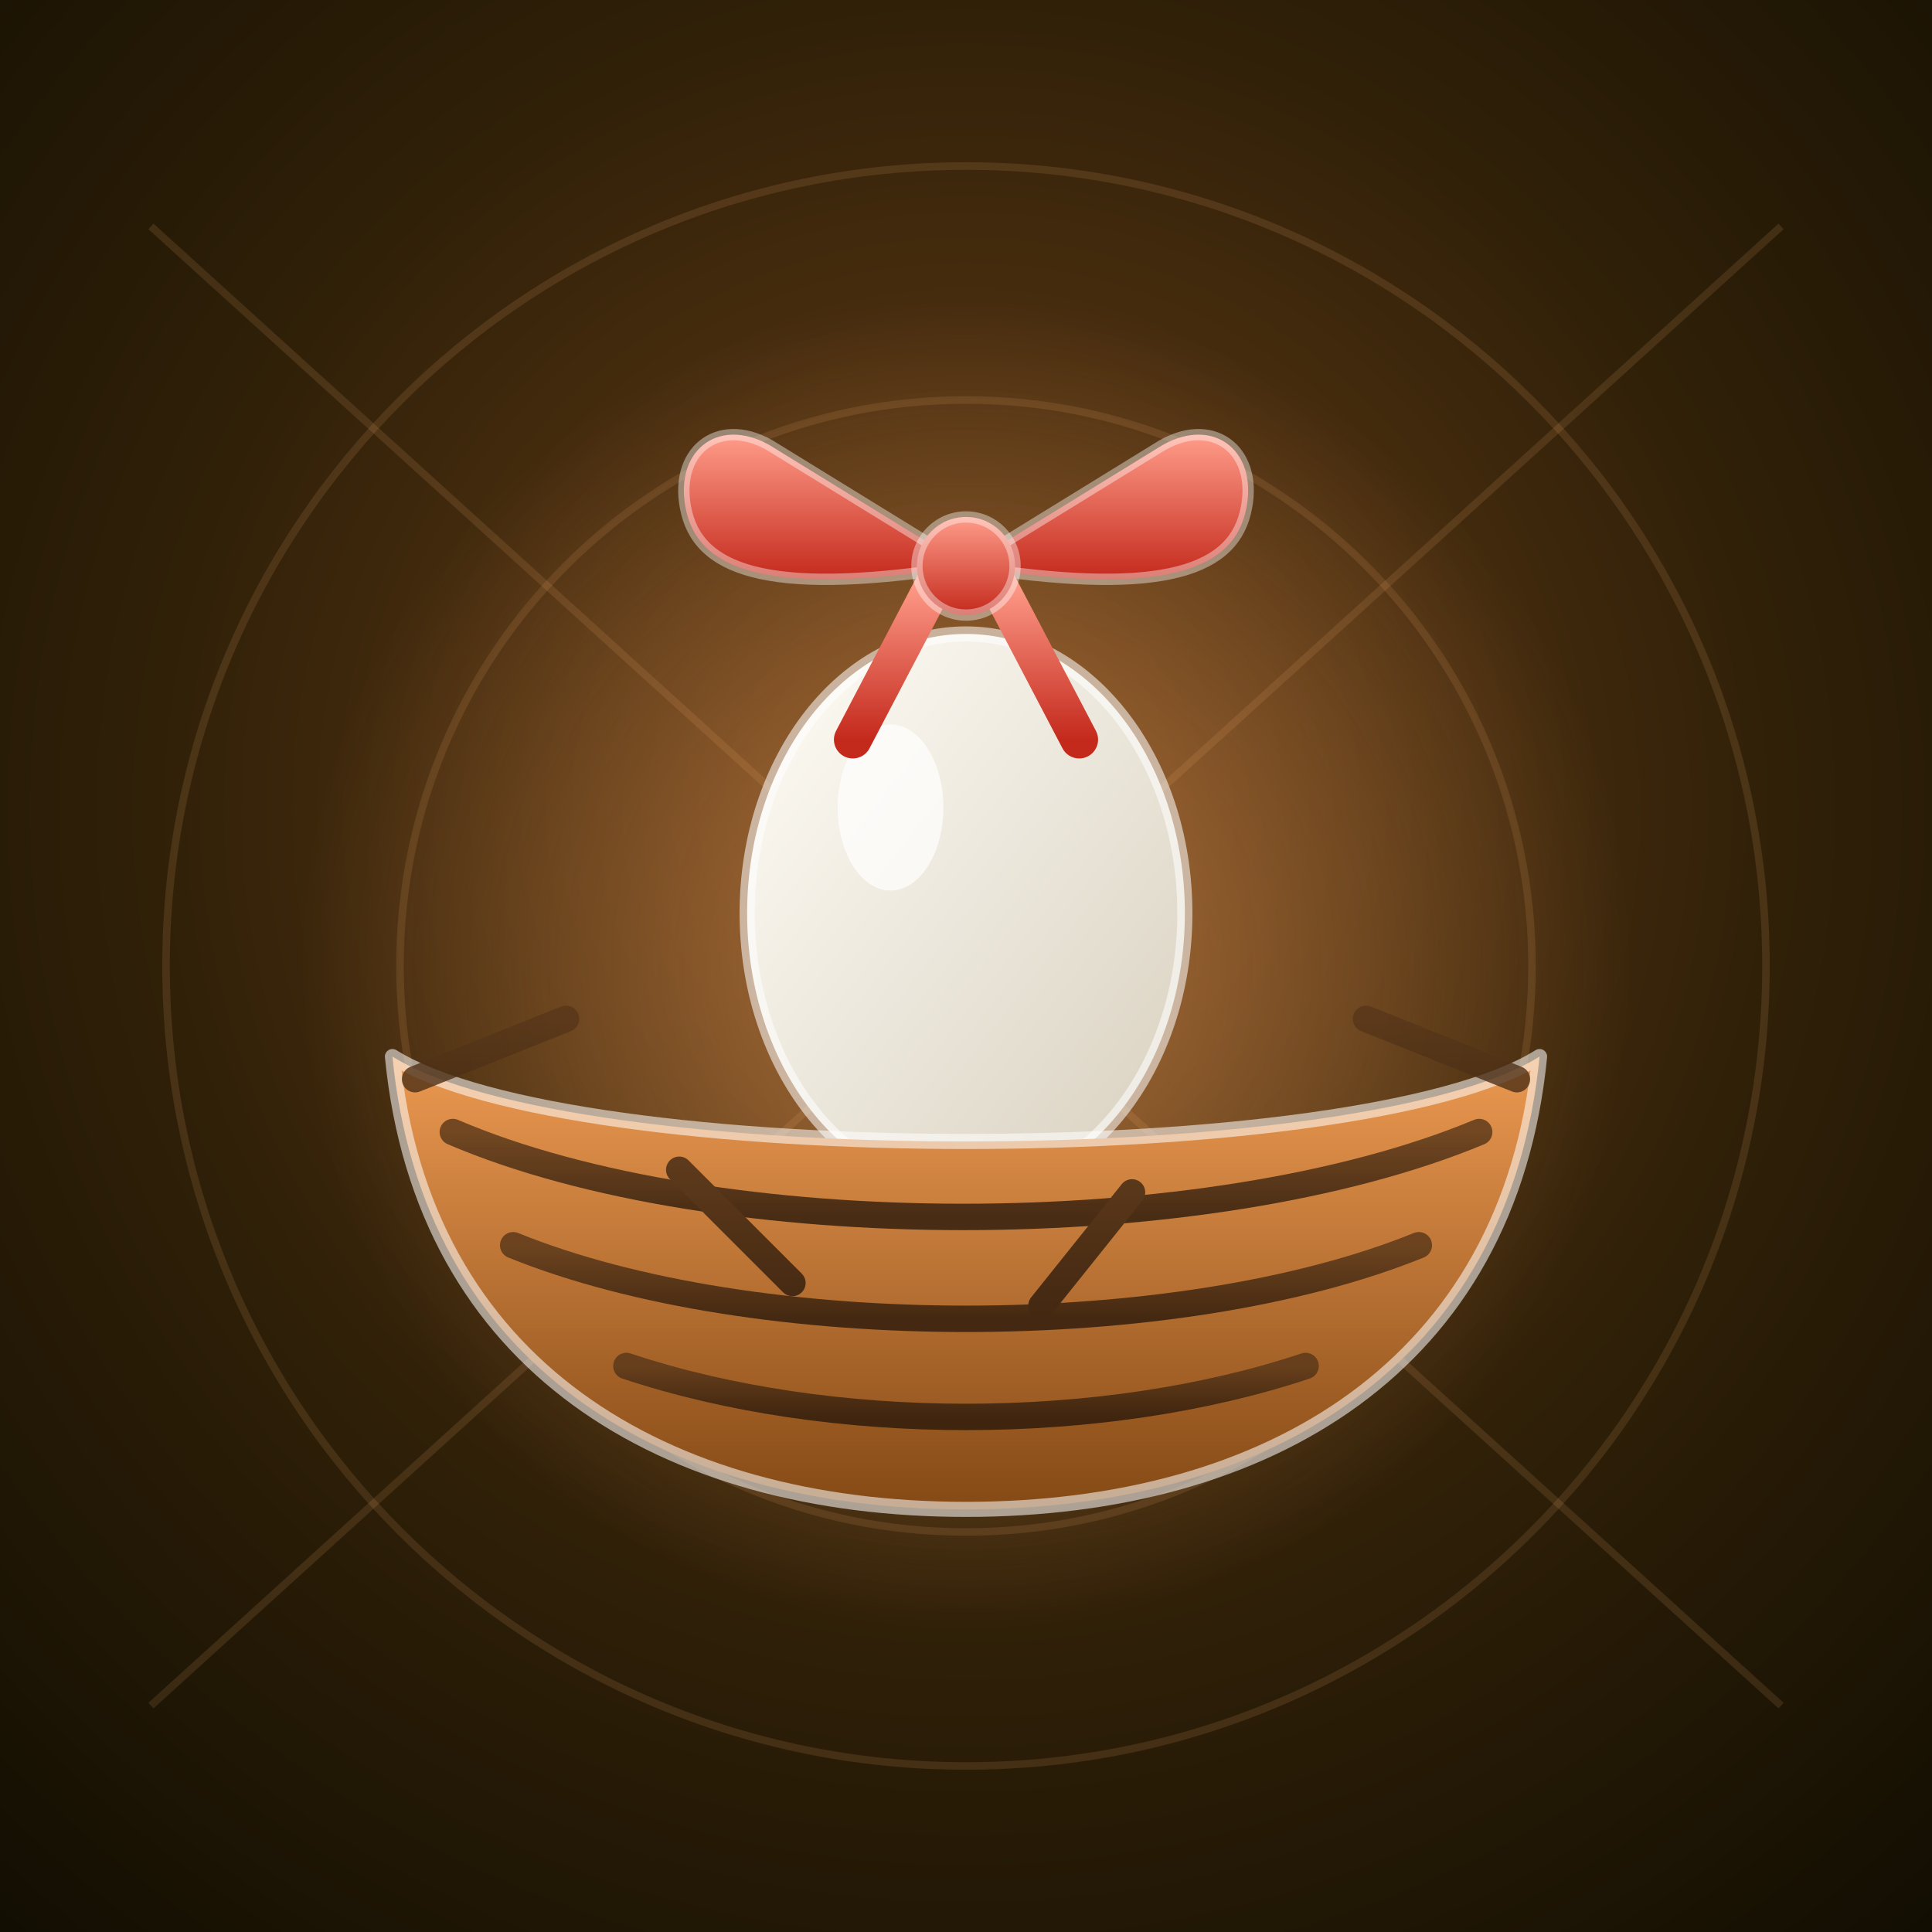
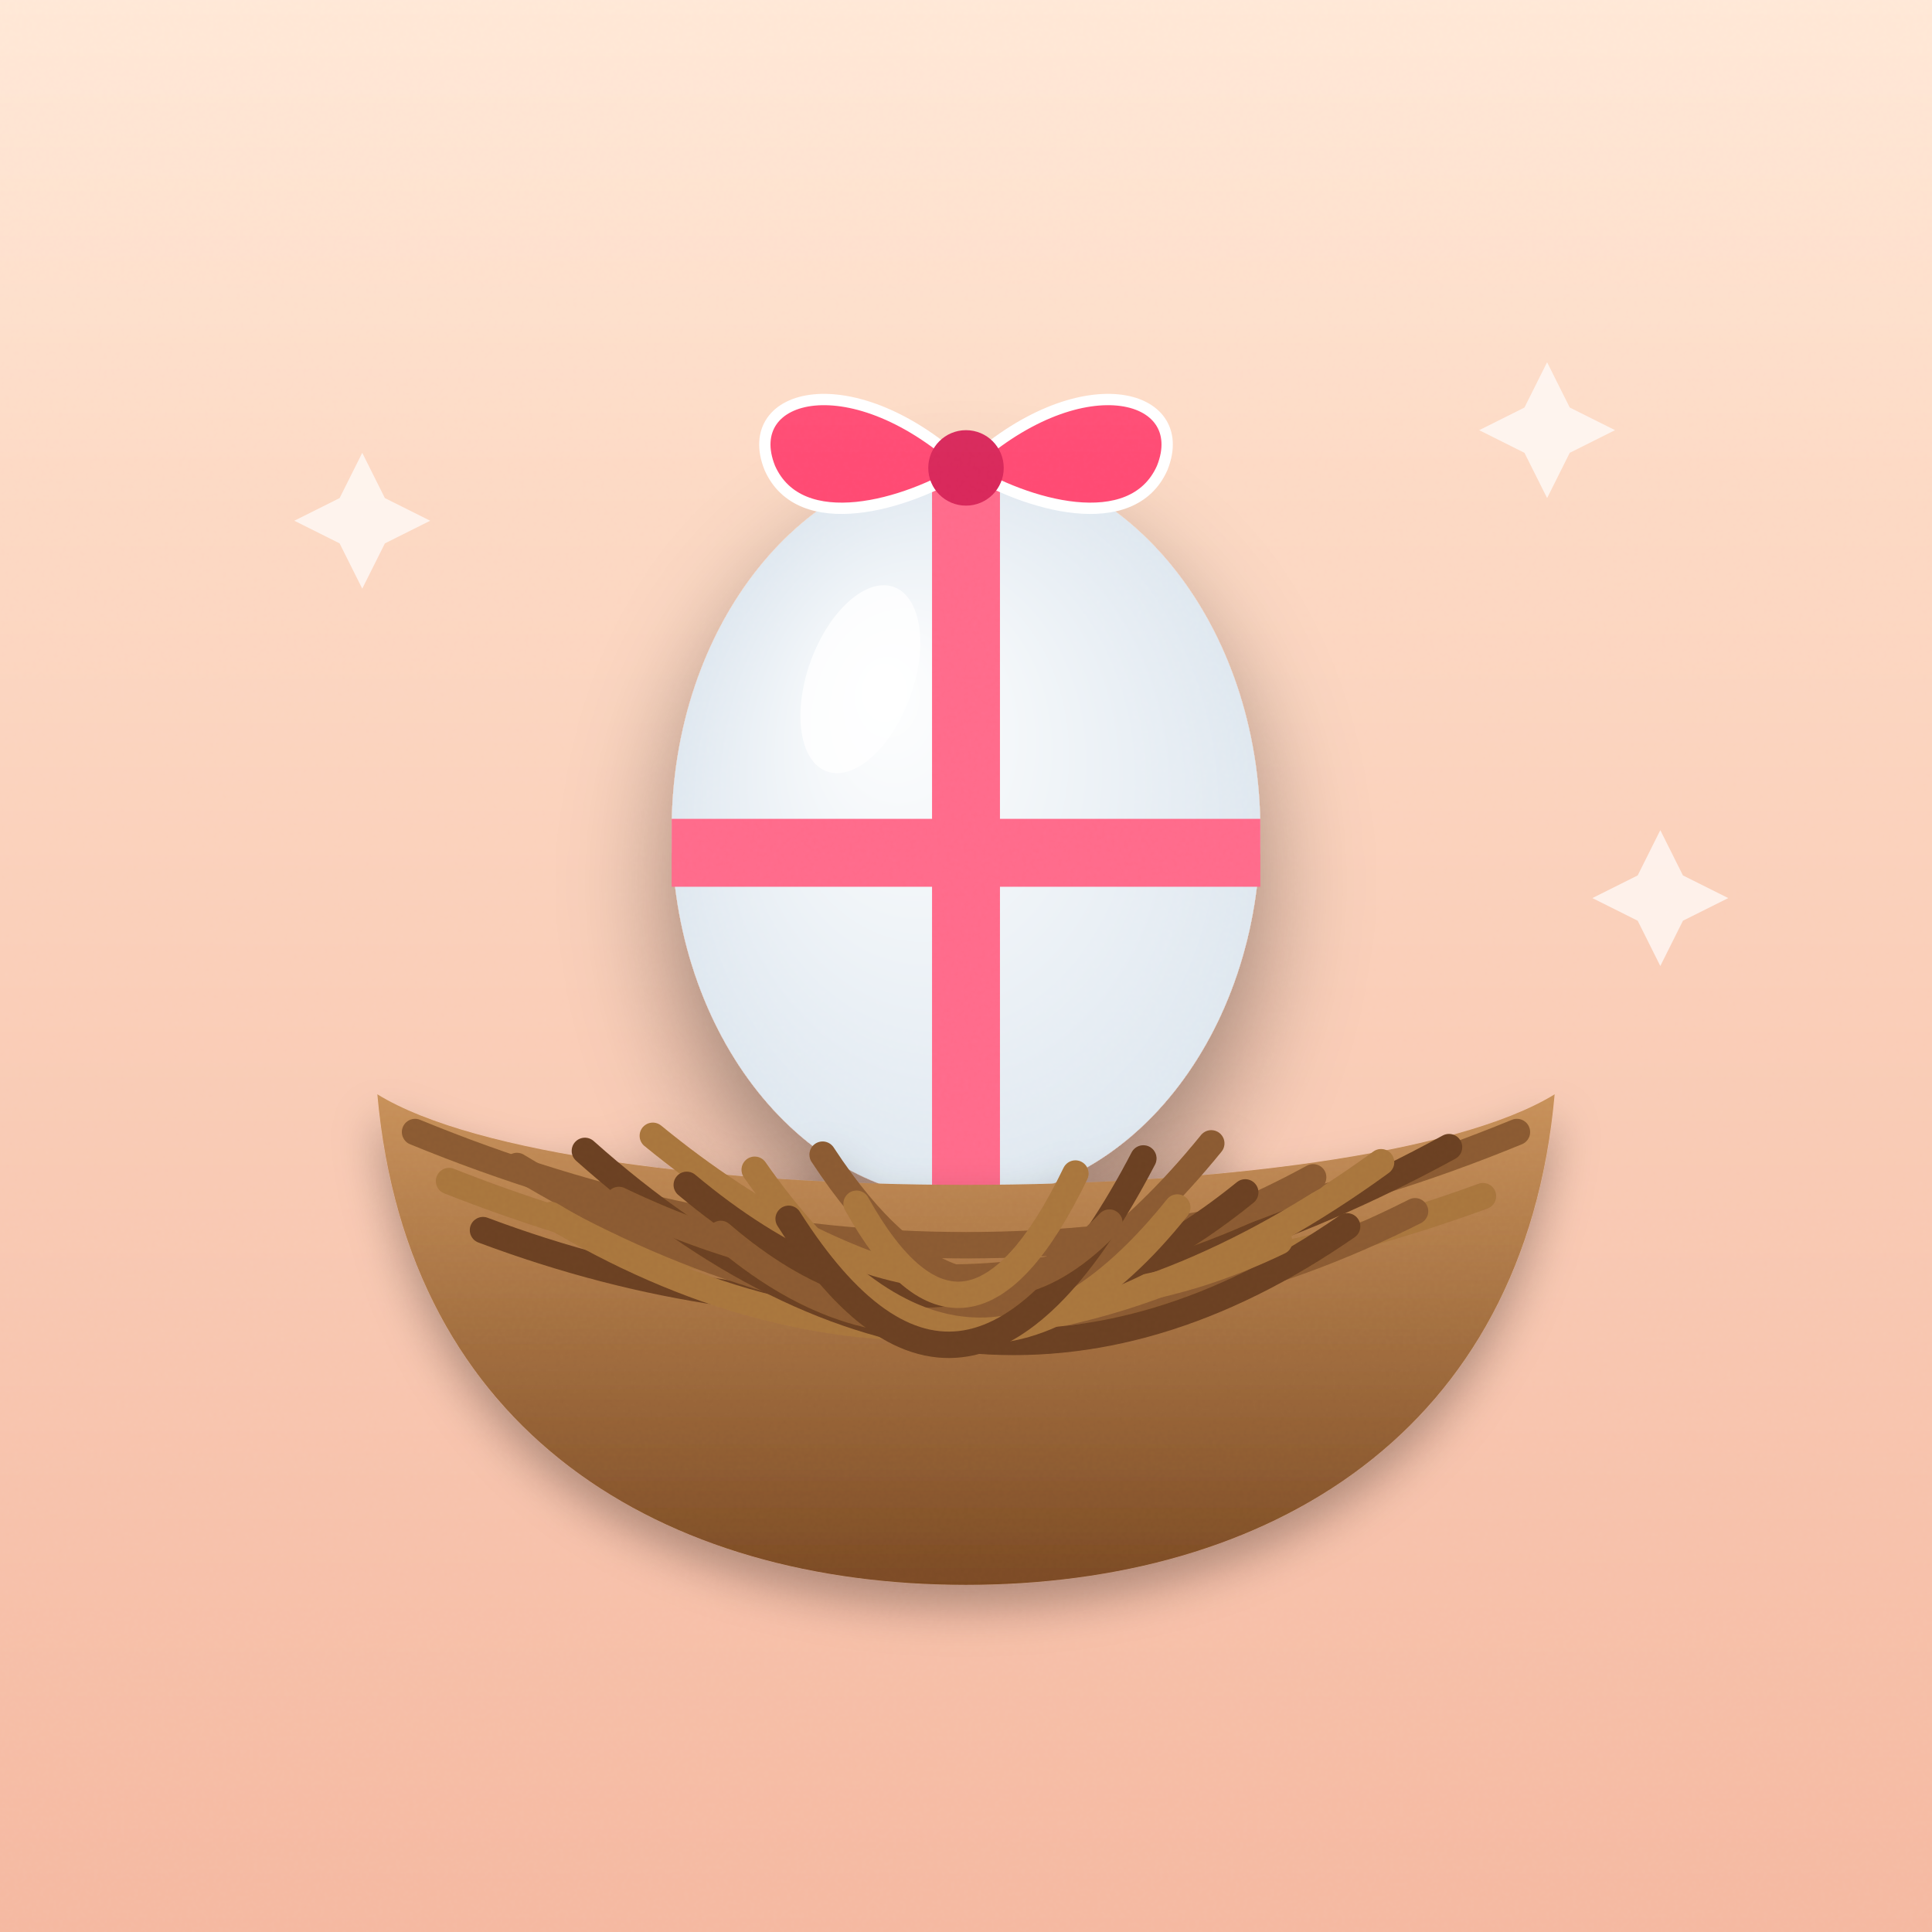
<svg xmlns="http://www.w3.org/2000/svg" viewBox="0 0 512 512">
  <defs>
-     <radialGradient id="bg" cx="50%" cy="42%" r="76%">
-       <stop offset="0" stop-color="hsl(28 62% 26%)" />
-       <stop offset=".55" stop-color="hsl(36 70% 11%)" />
-       <stop offset="1" stop-color="hsl(44 80% 4%)" />
-     </radialGradient>
-     <radialGradient id="halo" cx="50%" cy="50%" r="50%">
-       <stop offset="0" stop-color="hsl(28 95% 68%)" stop-opacity=".5" />
-       <stop offset="1" stop-color="hsl(28 95% 68%)" stop-opacity="0" />
-     </radialGradient>
-     <linearGradient id="L" x1="0" y1="0" x2="1" y2="1">
-       <stop offset="0" stop-color="hsl(28 95% 86%)" />
-       <stop offset="1" stop-color="hsl(28 70% 46%)" />
-     </linearGradient>
-     <linearGradient id="M" x1="0" y1="0" x2="0" y2="1">
-       <stop offset="0" stop-color="hsl(28 80% 62%)" />
-       <stop offset="1" stop-color="hsl(28 72% 30%)" />
-     </linearGradient>
-     <linearGradient id="D" x1="0" y1="0" x2="0" y2="1">
-       <stop offset="0" stop-color="hsl(28 55% 22%)" />
-       <stop offset="1" stop-color="hsl(28 60% 10%)" />
-     </linearGradient>
-     <linearGradient id="P" x1="0" y1="0" x2="1" y2="1">
-       <stop offset="0" stop-color="#fffdf7" />
-       <stop offset="1" stop-color="#d8d0bf" />
-     </linearGradient>
-     <linearGradient id="G" x1="0" y1="0" x2="0" y2="1">
-       <stop offset="0" stop-color="#ffe7a6" />
-       <stop offset="1" stop-color="#d9861c" />
-     </linearGradient>
-     <linearGradient id="R" x1="0" y1="0" x2="0" y2="1">
-       <stop offset="0" stop-color="#ff9c8a" />
-       <stop offset="1" stop-color="#c42a1c" />
-     </linearGradient>
-     <linearGradient id="S" x1="0" y1="0" x2="0" y2="1">
-       <stop offset="0" stop-color="#fff" stop-opacity=".35" />
+     <filter id="grain" x="0" y="0" width="100%" height="100%">
+       <feTurbulence type="fractalNoise" baseFrequency=".85" numOctaves="2" stitchTiles="stitch" />
+       <feColorMatrix values="0 0 0 0 1  0 0 0 0 1  0 0 0 0 1  0 0 0 .55 0" />
+       <feComposite in2="SourceGraphic" operator="in" />
+     </filter>
+     <filter id="sh" x="-30%" y="-30%" width="160%" height="160%">
+       <feDropShadow dx="0" dy="14" stdDeviation="14" flood-color="#000" flood-opacity=".38" />
+     </filter>
+     <filter id="sh2" x="-30%" y="-30%" width="160%" height="160%">
+       <feDropShadow dx="0" dy="6" stdDeviation="6" flood-color="#000" flood-opacity=".3" />
+     </filter>
+     <filter id="glow" x="-50%" y="-50%" width="200%" height="200%">
+       <feGaussianBlur stdDeviation="10" result="b" />
+       <feMerge>
+         <feMergeNode in="b" />
+         <feMergeNode in="SourceGraphic" />
+       </feMerge>
+     </filter>
+     <filter id="blur8">
+       <feGaussianBlur stdDeviation="8" />
+     </filter>
+     <filter id="blur20">
+       <feGaussianBlur stdDeviation="20" />
+     </filter>
+     <linearGradient id="sheen" x1="0" y1="0" x2="0" y2="1">
+       <stop offset="0" stop-color="#fff" stop-opacity=".28" />
      <stop offset=".5" stop-color="#fff" stop-opacity="0" />
    </linearGradient>
-     <linearGradient id="navy" x1="0" y1="0" x2="1" y2="1">
-       <stop offset="0" stop-color="#2c4274" />
-       <stop offset="1" stop-color="#101a36" />
+     <linearGradient id="ne-bg" x1="0" y1="0" x2="0" y2="1">
+       <stop offset="0" stop-color="#ffe4d0" />
+       <stop offset="1" stop-color="#f5b8a0" />
+     </linearGradient>
+     <radialGradient id="ne-egg" cx="0.5" cy="0.5" r="0.5" fx="0.35" fy="0.3">
+       <stop offset="0" stop-color="#ffffff" />
+       <stop offset="1" stop-color="#dfe8f0" />
+     </radialGradient>
+     <linearGradient id="ne-n" x1="0" y1="0" x2="0" y2="1">
+       <stop offset="0" stop-color="#c8905a" />
+       <stop offset="1" stop-color="#7a4a24" />
    </linearGradient>
  </defs>
-   <rect width="512" height="512" fill="url(#bg)" />
-   <g fill="none" stroke="hsl(28 90% 72%)" stroke-opacity=".13" stroke-width="2">
-     <circle cx="256" cy="256" r="150" />
-     <circle cx="256" cy="256" r="212" />
-     <path d="M256 256L40 60M256 256L472 60M256 256L40 452M256 256L472 452" />
+   <rect width="512" height="512" fill="url(#ne-bg)" />
+   <path d="M96 120l6 12 12 6-12 6-6 12-6-12-12-6 12-6z" fill="#fff" opacity=".7" />
+   <path d="M410 96l6 12 12 6-12 6-6 12-6-12-12-6 12-6z" fill="#fff" opacity=".7" />
+   <path d="M440 220l6 12 12 6-12 6-6 12-6-12-12-6 12-6z" fill="#fff" opacity=".7" />
+   <g filter="url(#sh)">
+     <ellipse cx="256" cy="220" rx="78" ry="98" fill="url(#ne-egg)" />
  </g>
-   <circle cx="256" cy="256" r="178" fill="url(#halo)" />
-   <ellipse cx="256" cy="242" rx="58" ry="74" fill="url(#P)" stroke="#fff" stroke-opacity=".55" stroke-width="4" stroke-linejoin="round" />
-   <ellipse cx="236" cy="214" rx="14" ry="22" fill="#fff" opacity=".7" />
-   <path d="M256 150L204 118C190 110 178 120 182 136C186 152 206 158 256 150Z" fill="url(#R)" stroke="#fff" stroke-opacity=".4" stroke-width="3" stroke-linejoin="round" />
-   <path d="M256 150L308 118C322 110 334 120 330 136C326 152 306 158 256 150Z" fill="url(#R)" stroke="#fff" stroke-opacity=".4" stroke-width="3" stroke-linejoin="round" />
-   <path d="M248 154L226 196M264 154L286 196" stroke="url(#R)" stroke-width="10" stroke-linecap="round" />
-   <circle cx="256" cy="150" r="13" fill="url(#R)" stroke="#fff" stroke-opacity=".4" stroke-width="3" stroke-linejoin="round" />
-   <path d="M104 280C112 362 176 400 256 400C336 400 400 362 408 280C360 310 152 310 104 280Z" fill="url(#M)" stroke="#fff" stroke-opacity=".55" stroke-width="4" stroke-linejoin="round" />
-   <g fill="none" stroke="url(#D)" stroke-width="7" stroke-linecap="round" opacity=".8">
-     <path d="M120 300C190 330 320 330 392 300" />
-     <path d="M136 330C200 356 312 356 376 330" />
-     <path d="M166 362C220 380 292 380 346 362" />
-     <path d="M110 286L150 270M402 286L362 270M180 310L210 340M300 316L276 346" />
+   <path d="M256 122V318" stroke="#ff6a8a" stroke-width="18" />
+   <path d="M178 226H334" stroke="#ff6a8a" stroke-width="18" />
+   <path d="M256 124C226 96 196 104 204 124C212 142 240 134 256 124C272 134 300 142 308 124C316 104 286 96 256 124Z" fill="#ff4a72" stroke="#fff" stroke-width="3" />
+   <circle cx="256" cy="124" r="10" fill="#d8285a" />
+   <ellipse cx="228" cy="180" rx="14" ry="26" fill="#fff" opacity=".8" transform="rotate(20 228 180)" />
+   <g filter="url(#sh2)">
+     <path d="M100 290C108 380 176 420 256 420C336 420 404 380 412 290C360 322 152 322 100 290Z" fill="url(#ne-n)" />
+     <path d="M110 300Q256 360 402 300" fill="none" stroke="#8a5a30" stroke-width="7" stroke-linecap="round" />
+     <path d="M119 313Q256 367 393 317" fill="none" stroke="#a8743e" stroke-width="7" stroke-linecap="round" />
+     <path d="M128 326Q256 374 384 304" fill="none" stroke="#6a4020" stroke-width="7" stroke-linecap="round" />
+     <path d="M137 309Q256 381 375 321" fill="none" stroke="#8a5a30" stroke-width="7" stroke-linecap="round" />
+     <path d="M146 322Q256 388 366 308" fill="none" stroke="#a8743e" stroke-width="7" stroke-linecap="round" />
+     <path d="M155 305Q256 395 357 325" fill="none" stroke="#6a4020" stroke-width="7" stroke-linecap="round" />
+     <path d="M164 318Q256 362 348 312" fill="none" stroke="#8a5a30" stroke-width="7" stroke-linecap="round" />
+     <path d="M173 301Q256 369 339 329" fill="none" stroke="#a8743e" stroke-width="7" stroke-linecap="round" />
+     <path d="M182 314Q256 376 330 316" fill="none" stroke="#6a4020" stroke-width="7" stroke-linecap="round" />
+     <path d="M191 327Q256 383 321 303" fill="none" stroke="#8a5a30" stroke-width="7" stroke-linecap="round" />
+     <path d="M200 310Q256 390 312 320" fill="none" stroke="#a8743e" stroke-width="7" stroke-linecap="round" />
+     <path d="M209 323Q256 397 303 307" fill="none" stroke="#6a4020" stroke-width="7" stroke-linecap="round" />
+     <path d="M218 306Q256 364 294 324" fill="none" stroke="#8a5a30" stroke-width="7" stroke-linecap="round" />
+     <path d="M227 319Q256 371 285 311" fill="none" stroke="#a8743e" stroke-width="7" stroke-linecap="round" />
  </g>
+   <rect width="512" height="256" fill="url(#sheen)" opacity=".5" />
+   <rect width="512" height="512" fill="#808080" filter="url(#grain)" opacity="0.07" style="mix-blend-mode:overlay" />
</svg>
